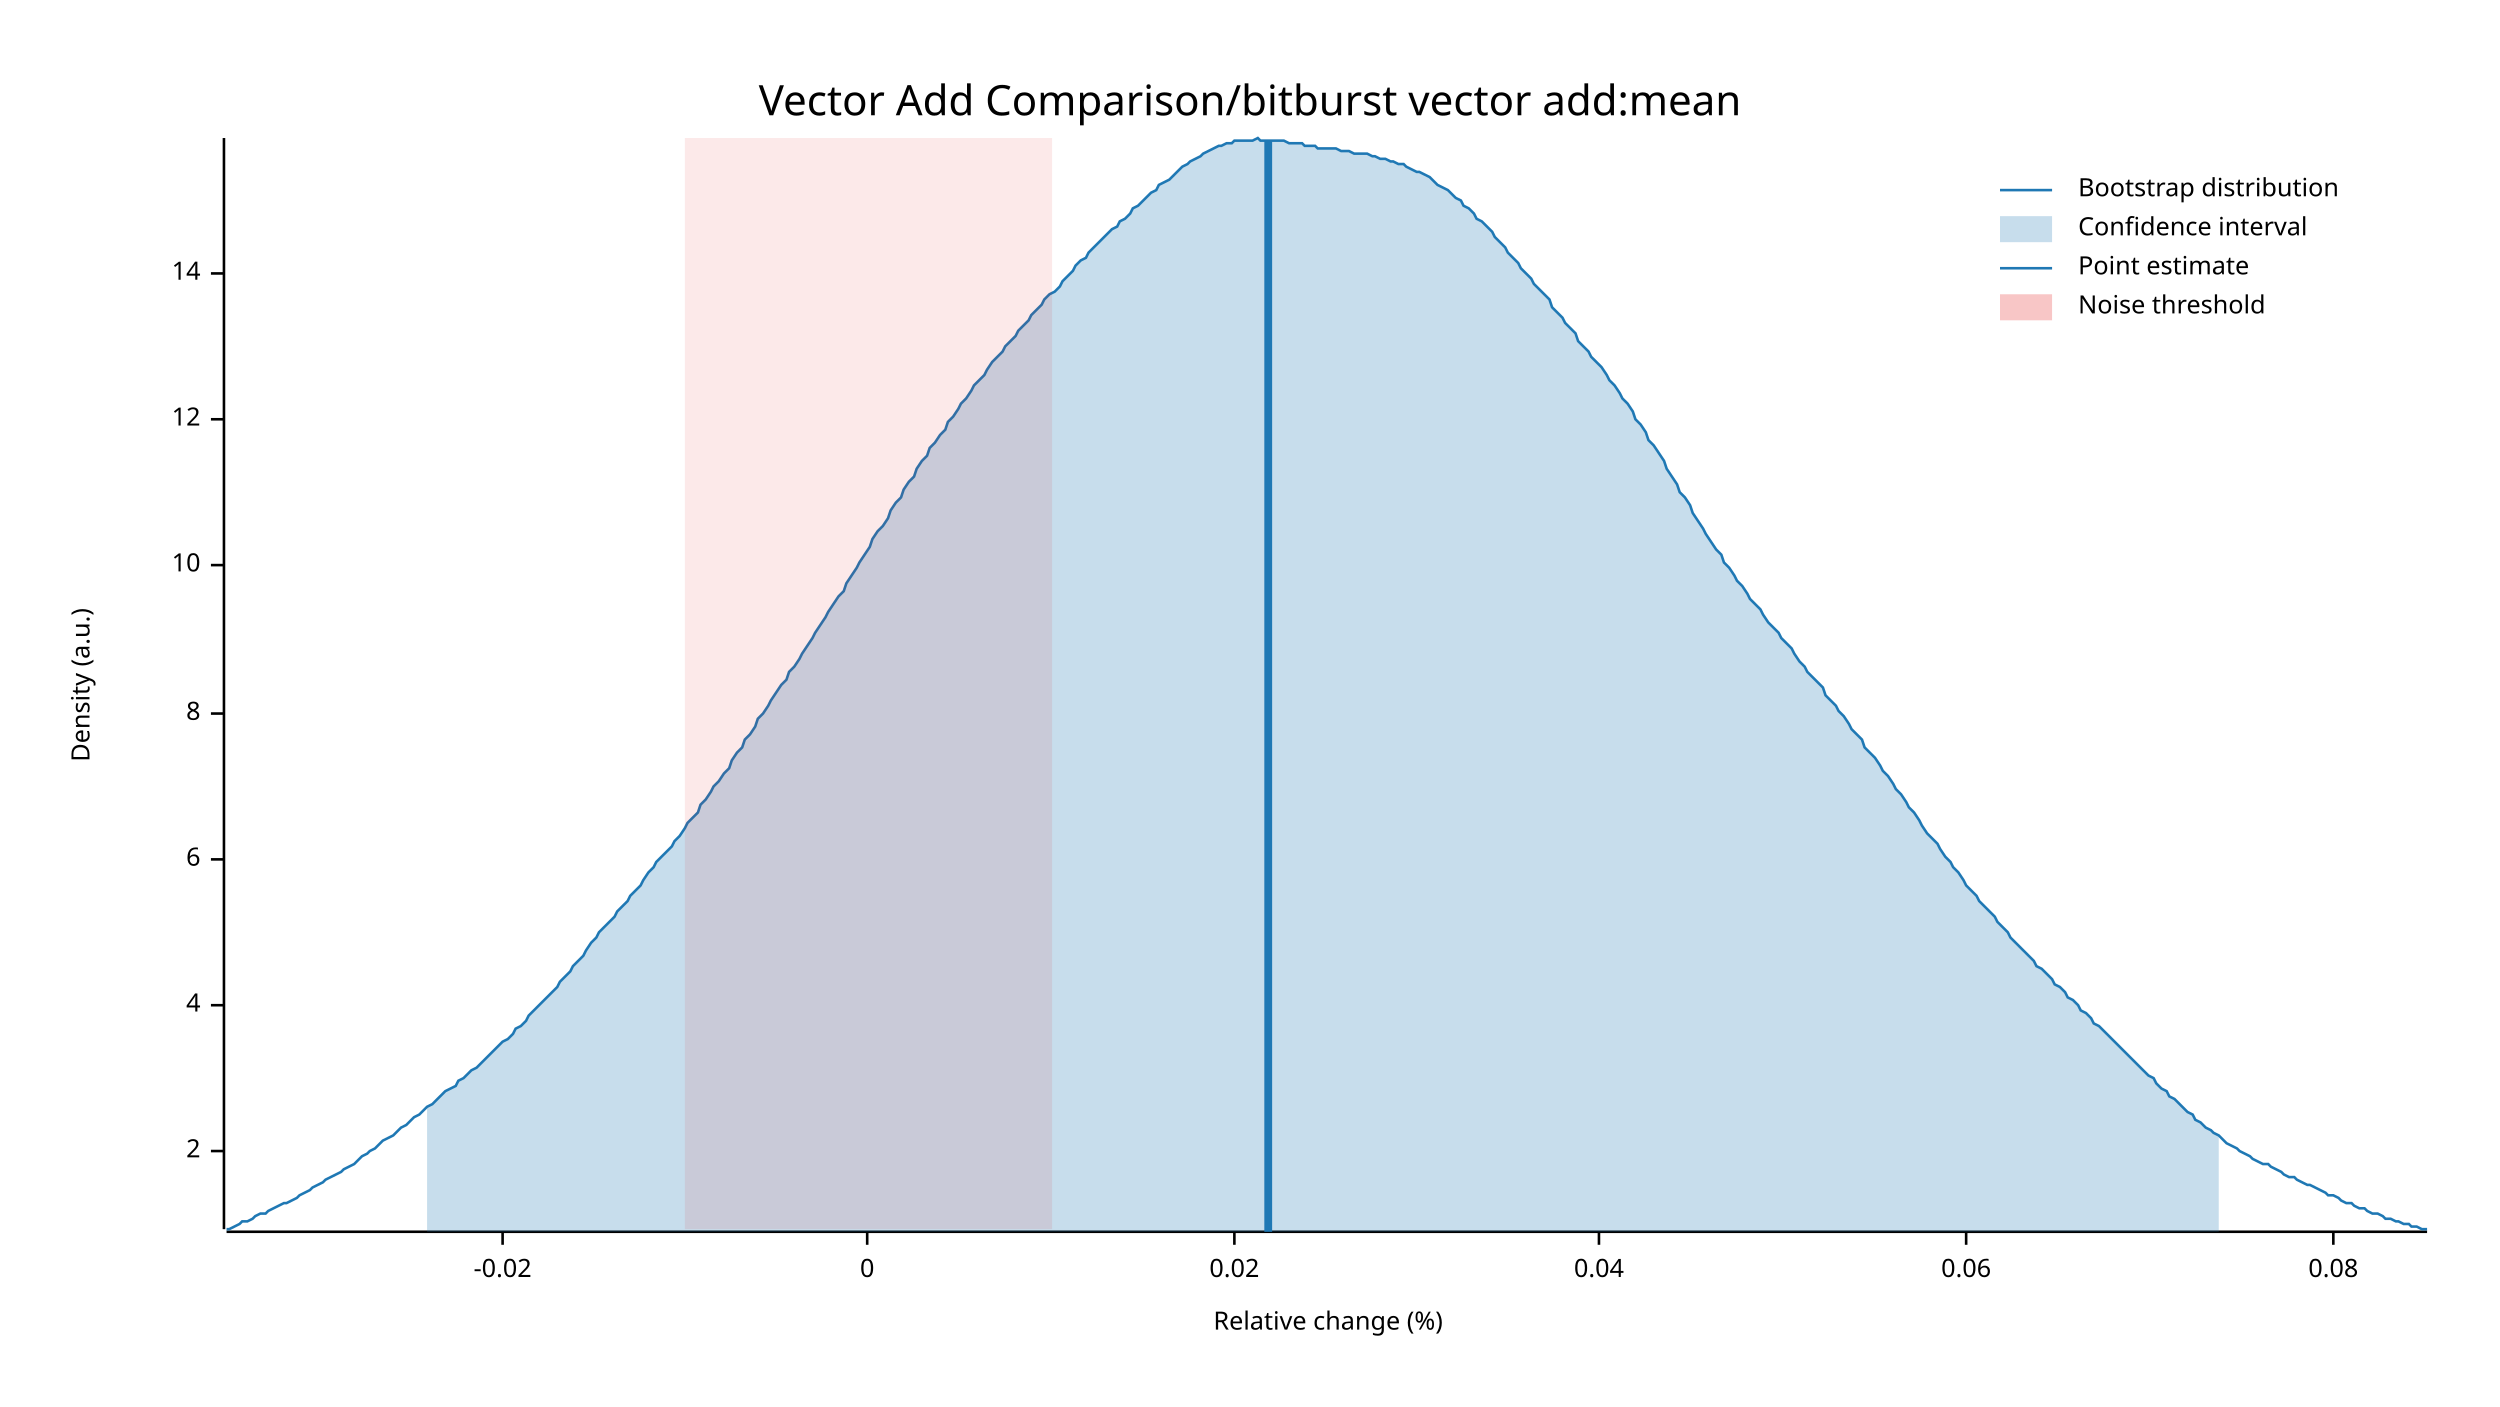
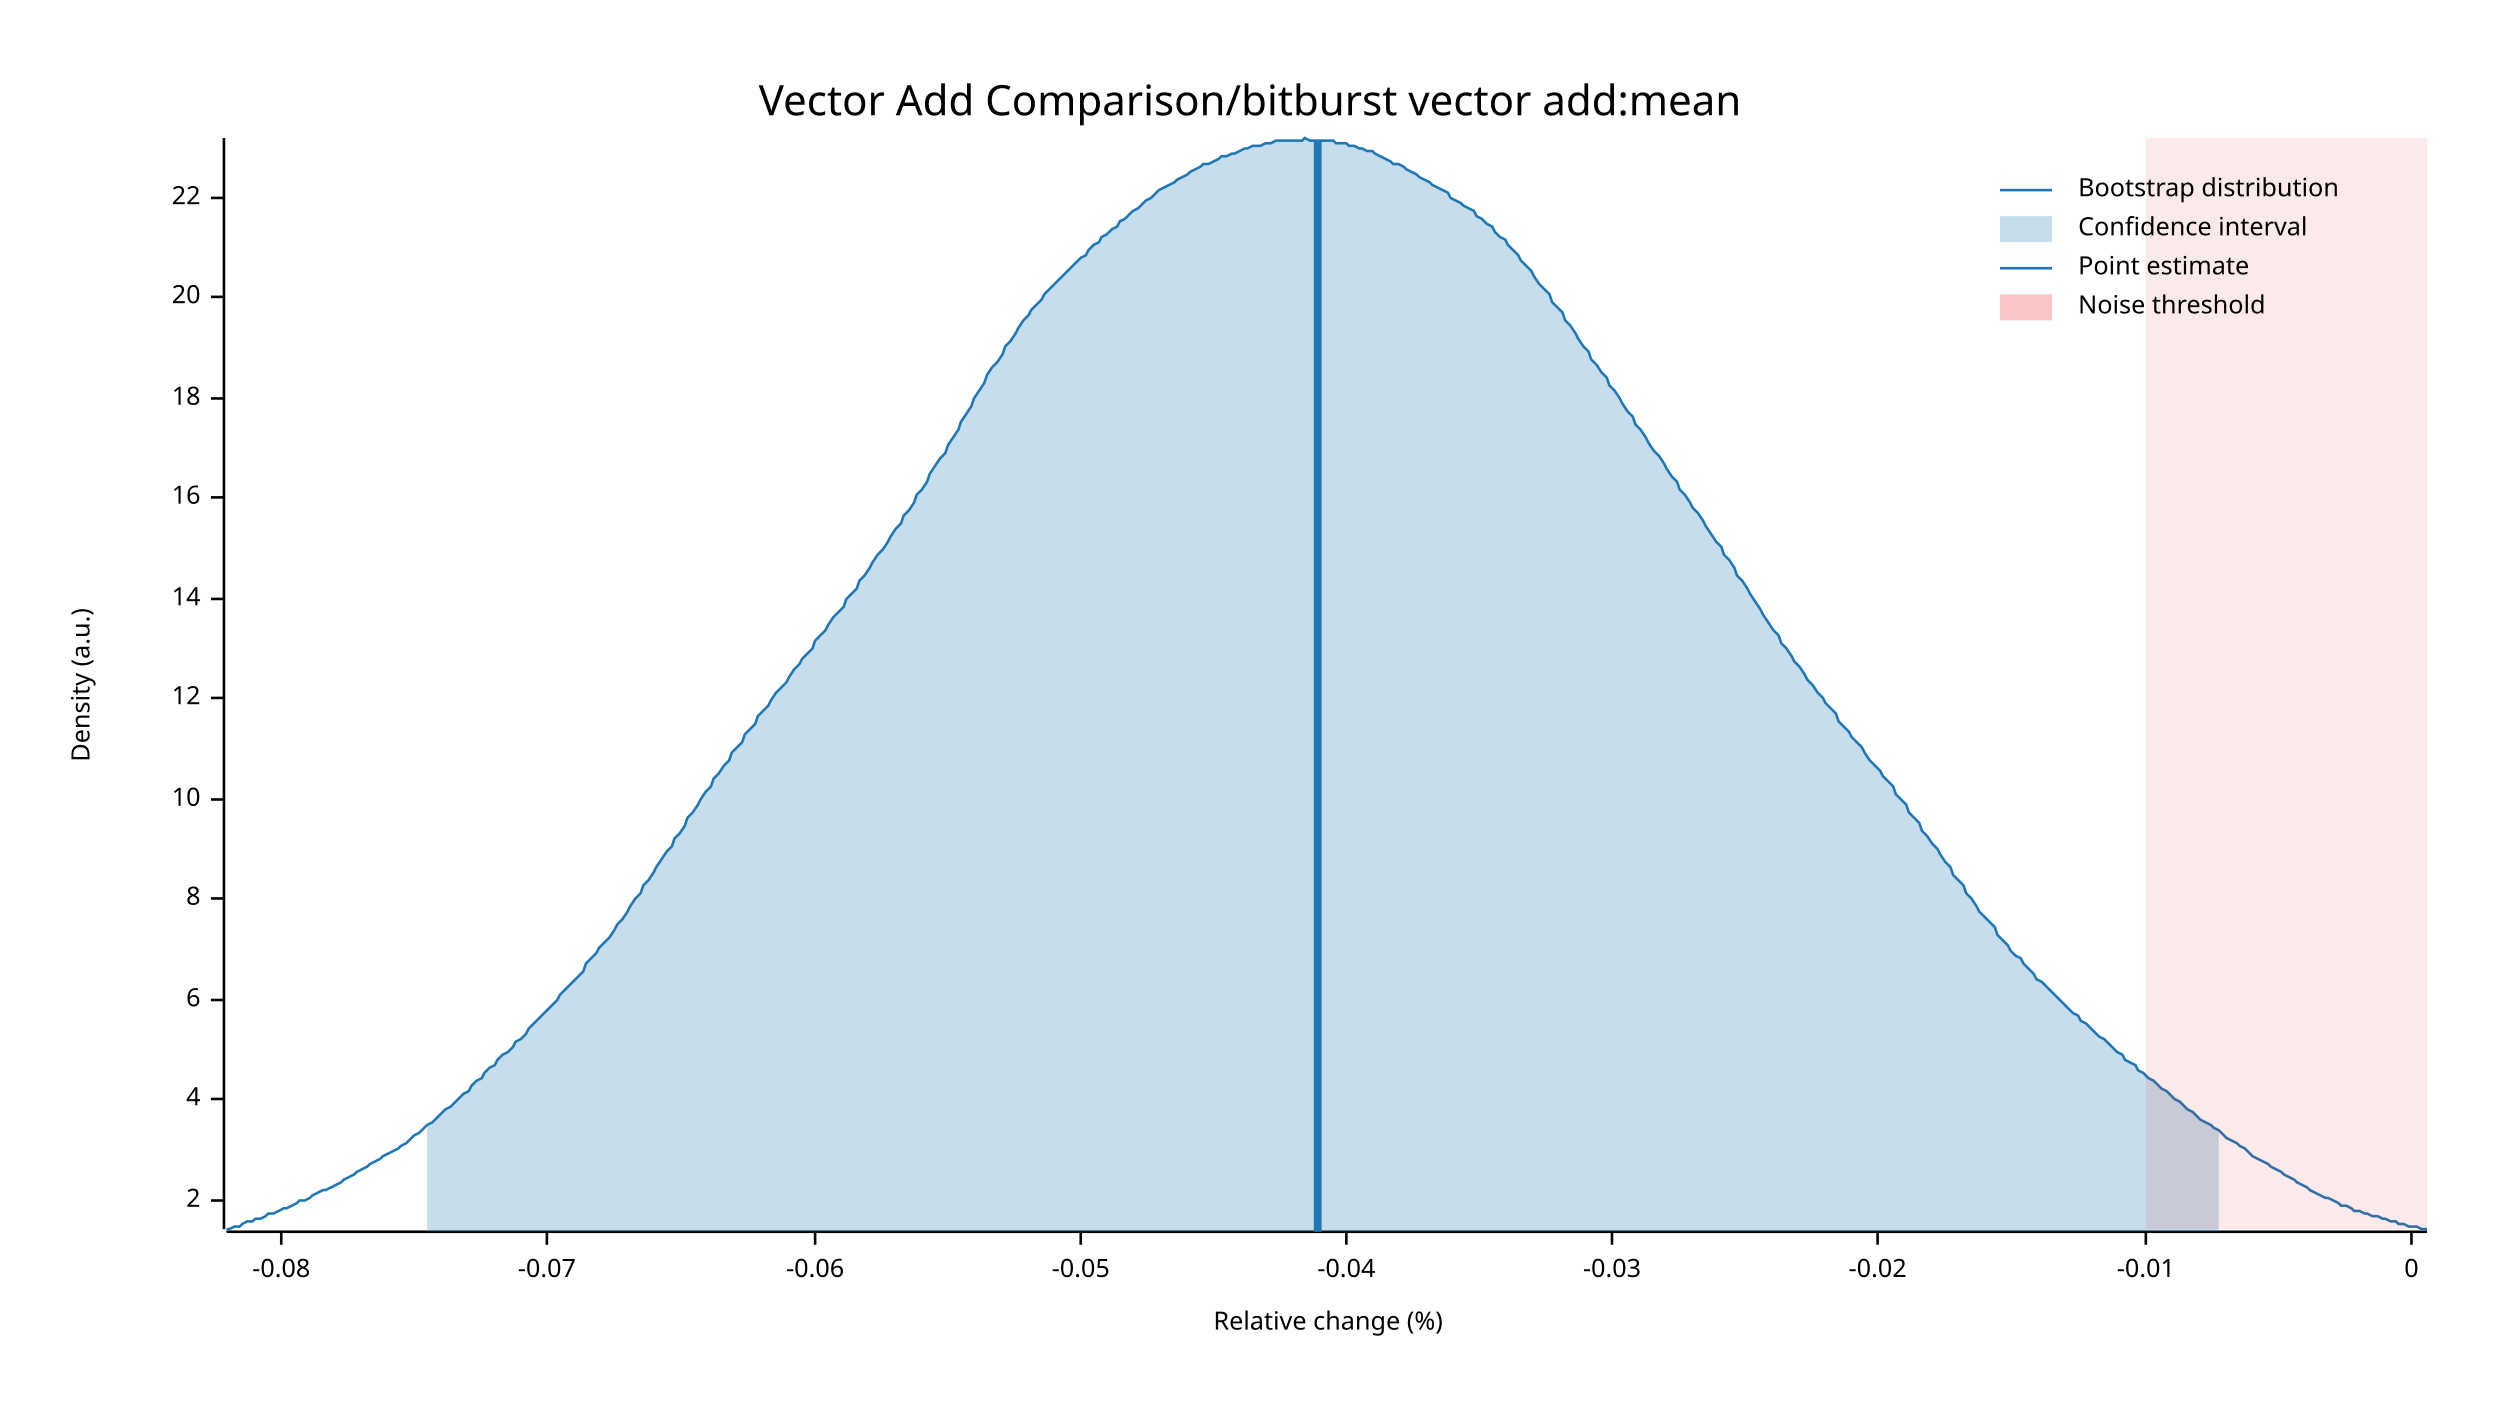
<svg xmlns="http://www.w3.org/2000/svg" width="960" height="540" viewBox="0 0 960 540">
  <text x="480" y="32" dy="0.76em" text-anchor="middle" font-family="sans-serif" font-size="16.129" opacity="1" fill="#000000">
Vector Add Comparison/bitburst vector add:mean
</text>
  <text x="27" y="263" dy="0.76em" text-anchor="middle" font-family="sans-serif" font-size="9.677" opacity="1" fill="#000000" transform="rotate(270, 27, 263)">
Density (a.u.)
</text>
  <text x="510" y="513" dy="-0.5ex" text-anchor="middle" font-family="sans-serif" font-size="9.677" opacity="1" fill="#000000">
Relative change (%)
</text>
  <polyline fill="none" opacity="1" stroke="#000000" stroke-width="1" points="86,53 86,472 " />
-   <text x="77" y="442" dy="0.5ex" text-anchor="end" font-family="sans-serif" font-size="9.677" opacity="1" fill="#000000">
+   <text x="77" y="461" dy="0.5ex" text-anchor="end" font-family="sans-serif" font-size="9.677" opacity="1" fill="#000000">
2
</text>
-   <polyline fill="none" opacity="1" stroke="#000000" stroke-width="1" points="81,442 86,442 " />
-   <text x="77" y="386" dy="0.5ex" text-anchor="end" font-family="sans-serif" font-size="9.677" opacity="1" fill="#000000">
+   <polyline fill="none" opacity="1" stroke="#000000" stroke-width="1" points="81,461 86,461 " />
+   <text x="77" y="422" dy="0.5ex" text-anchor="end" font-family="sans-serif" font-size="9.677" opacity="1" fill="#000000">
4
</text>
-   <polyline fill="none" opacity="1" stroke="#000000" stroke-width="1" points="81,386 86,386 " />
-   <text x="77" y="330" dy="0.5ex" text-anchor="end" font-family="sans-serif" font-size="9.677" opacity="1" fill="#000000">
+   <polyline fill="none" opacity="1" stroke="#000000" stroke-width="1" points="81,422 86,422 " />
+   <text x="77" y="384" dy="0.5ex" text-anchor="end" font-family="sans-serif" font-size="9.677" opacity="1" fill="#000000">
6
</text>
-   <polyline fill="none" opacity="1" stroke="#000000" stroke-width="1" points="81,330 86,330 " />
-   <text x="77" y="274" dy="0.5ex" text-anchor="end" font-family="sans-serif" font-size="9.677" opacity="1" fill="#000000">
+   <polyline fill="none" opacity="1" stroke="#000000" stroke-width="1" points="81,384 86,384 " />
+   <text x="77" y="345" dy="0.5ex" text-anchor="end" font-family="sans-serif" font-size="9.677" opacity="1" fill="#000000">
8
</text>
-   <polyline fill="none" opacity="1" stroke="#000000" stroke-width="1" points="81,274 86,274 " />
-   <text x="77" y="217" dy="0.5ex" text-anchor="end" font-family="sans-serif" font-size="9.677" opacity="1" fill="#000000">
+   <polyline fill="none" opacity="1" stroke="#000000" stroke-width="1" points="81,345 86,345 " />
+   <text x="77" y="307" dy="0.5ex" text-anchor="end" font-family="sans-serif" font-size="9.677" opacity="1" fill="#000000">
10
</text>
-   <polyline fill="none" opacity="1" stroke="#000000" stroke-width="1" points="81,217 86,217 " />
-   <text x="77" y="161" dy="0.5ex" text-anchor="end" font-family="sans-serif" font-size="9.677" opacity="1" fill="#000000">
+   <polyline fill="none" opacity="1" stroke="#000000" stroke-width="1" points="81,307 86,307 " />
+   <text x="77" y="268" dy="0.5ex" text-anchor="end" font-family="sans-serif" font-size="9.677" opacity="1" fill="#000000">
12
</text>
-   <polyline fill="none" opacity="1" stroke="#000000" stroke-width="1" points="81,161 86,161 " />
-   <text x="77" y="105" dy="0.5ex" text-anchor="end" font-family="sans-serif" font-size="9.677" opacity="1" fill="#000000">
+   <polyline fill="none" opacity="1" stroke="#000000" stroke-width="1" points="81,268 86,268 " />
+   <text x="77" y="230" dy="0.5ex" text-anchor="end" font-family="sans-serif" font-size="9.677" opacity="1" fill="#000000">
14
</text>
-   <polyline fill="none" opacity="1" stroke="#000000" stroke-width="1" points="81,105 86,105 " />
+   <polyline fill="none" opacity="1" stroke="#000000" stroke-width="1" points="81,230 86,230 " />
+   <text x="77" y="191" dy="0.5ex" text-anchor="end" font-family="sans-serif" font-size="9.677" opacity="1" fill="#000000">
+ 16
+ </text>
+   <polyline fill="none" opacity="1" stroke="#000000" stroke-width="1" points="81,191 86,191 " />
+   <text x="77" y="153" dy="0.5ex" text-anchor="end" font-family="sans-serif" font-size="9.677" opacity="1" fill="#000000">
+ 18
+ </text>
+   <polyline fill="none" opacity="1" stroke="#000000" stroke-width="1" points="81,153 86,153 " />
+   <text x="77" y="114" dy="0.5ex" text-anchor="end" font-family="sans-serif" font-size="9.677" opacity="1" fill="#000000">
+ 20
+ </text>
+   <polyline fill="none" opacity="1" stroke="#000000" stroke-width="1" points="81,114 86,114 " />
+   <text x="77" y="76" dy="0.5ex" text-anchor="end" font-family="sans-serif" font-size="9.677" opacity="1" fill="#000000">
+ 22
+ </text>
+   <polyline fill="none" opacity="1" stroke="#000000" stroke-width="1" points="81,76 86,76 " />
  <polyline fill="none" opacity="1" stroke="#000000" stroke-width="1" points="87,473 932,473 " />
-   <text x="193" y="483" dy="0.76em" text-anchor="middle" font-family="sans-serif" font-size="9.677" opacity="1" fill="#000000">
+   <text x="108" y="483" dy="0.76em" text-anchor="middle" font-family="sans-serif" font-size="9.677" opacity="1" fill="#000000">
+ -0.08
+ </text>
+   <polyline fill="none" opacity="1" stroke="#000000" stroke-width="1" points="108,473 108,478 " />
+   <text x="210" y="483" dy="0.76em" text-anchor="middle" font-family="sans-serif" font-size="9.677" opacity="1" fill="#000000">
+ -0.07
+ </text>
+   <polyline fill="none" opacity="1" stroke="#000000" stroke-width="1" points="210,473 210,478 " />
+   <text x="313" y="483" dy="0.76em" text-anchor="middle" font-family="sans-serif" font-size="9.677" opacity="1" fill="#000000">
+ -0.06
+ </text>
+   <polyline fill="none" opacity="1" stroke="#000000" stroke-width="1" points="313,473 313,478 " />
+   <text x="415" y="483" dy="0.76em" text-anchor="middle" font-family="sans-serif" font-size="9.677" opacity="1" fill="#000000">
+ -0.05
+ </text>
+   <polyline fill="none" opacity="1" stroke="#000000" stroke-width="1" points="415,473 415,478 " />
+   <text x="517" y="483" dy="0.76em" text-anchor="middle" font-family="sans-serif" font-size="9.677" opacity="1" fill="#000000">
+ -0.04
+ </text>
+   <polyline fill="none" opacity="1" stroke="#000000" stroke-width="1" points="517,473 517,478 " />
+   <text x="619" y="483" dy="0.76em" text-anchor="middle" font-family="sans-serif" font-size="9.677" opacity="1" fill="#000000">
+ -0.03
+ </text>
+   <polyline fill="none" opacity="1" stroke="#000000" stroke-width="1" points="619,473 619,478 " />
+   <text x="721" y="483" dy="0.76em" text-anchor="middle" font-family="sans-serif" font-size="9.677" opacity="1" fill="#000000">
-0.02
</text>
-   <polyline fill="none" opacity="1" stroke="#000000" stroke-width="1" points="193,473 193,478 " />
-   <text x="333" y="483" dy="0.76em" text-anchor="middle" font-family="sans-serif" font-size="9.677" opacity="1" fill="#000000">
+   <polyline fill="none" opacity="1" stroke="#000000" stroke-width="1" points="721,473 721,478 " />
+   <text x="824" y="483" dy="0.76em" text-anchor="middle" font-family="sans-serif" font-size="9.677" opacity="1" fill="#000000">
+ -0.01
+ </text>
+   <polyline fill="none" opacity="1" stroke="#000000" stroke-width="1" points="824,473 824,478 " />
+   <text x="926" y="483" dy="0.76em" text-anchor="middle" font-family="sans-serif" font-size="9.677" opacity="1" fill="#000000">
0
</text>
-   <polyline fill="none" opacity="1" stroke="#000000" stroke-width="1" points="333,473 333,478 " />
-   <text x="474" y="483" dy="0.76em" text-anchor="middle" font-family="sans-serif" font-size="9.677" opacity="1" fill="#000000">
- 0.02
- </text>
-   <polyline fill="none" opacity="1" stroke="#000000" stroke-width="1" points="474,473 474,478 " />
-   <text x="614" y="483" dy="0.76em" text-anchor="middle" font-family="sans-serif" font-size="9.677" opacity="1" fill="#000000">
- 0.04
- </text>
-   <polyline fill="none" opacity="1" stroke="#000000" stroke-width="1" points="614,473 614,478 " />
-   <text x="755" y="483" dy="0.76em" text-anchor="middle" font-family="sans-serif" font-size="9.677" opacity="1" fill="#000000">
- 0.06
- </text>
-   <polyline fill="none" opacity="1" stroke="#000000" stroke-width="1" points="755,473 755,478 " />
-   <text x="896" y="483" dy="0.76em" text-anchor="middle" font-family="sans-serif" font-size="9.677" opacity="1" fill="#000000">
- 0.08
- </text>
-   <polyline fill="none" opacity="1" stroke="#000000" stroke-width="1" points="896,473 896,478 " />
-   <polyline fill="none" opacity="1" stroke="#1F78B4" stroke-width="1" points="87,472 88,472 90,471 92,470 93,469 95,469 97,468 98,467 100,466 102,466 103,465 105,464 107,463 109,462 110,462 112,461 114,460 115,459 117,458 119,457 120,456 122,455 124,454 125,453 127,452 129,451 131,450 132,449 134,448 136,447 137,446 139,444 141,443 142,442 144,441 146,439 147,438 149,437 151,436 153,434 154,433 156,432 158,430 159,429 161,428 163,426 164,425 166,424 168,422 169,421 171,419 173,418 175,417 176,415 178,414 180,412 181,411 183,410 185,408 186,407 188,405 190,403 191,402 193,400 195,399 197,397 198,395 200,394 202,392 203,390 205,388 207,386 208,385 210,383 212,381 214,379 215,377 217,375 219,373 220,371 222,369 224,367 225,365 227,362 229,360 230,358 232,356 234,354 236,352 237,350 239,348 241,346 242,344 244,342 246,340 247,338 249,335 251,333 252,331 254,329 256,327 258,325 259,323 261,321 263,318 264,316 266,314 268,312 269,309 271,307 273,304 274,302 276,300 278,297 280,295 281,292 283,289 285,287 286,284 288,282 290,279 291,276 293,274 295,271 296,269 298,266 300,263 302,261 303,258 305,256 307,253 308,251 310,248 312,245 313,243 315,240 317,237 318,235 320,232 322,229 324,227 325,224 327,221 329,218 330,216 332,213 334,210 335,207 337,204 339,202 341,199 342,196 344,193 346,191 347,188 349,185 351,183 352,180 354,177 356,175 357,172 359,170 361,167 363,165 364,162 366,160 368,157 369,155 371,153 373,150 374,148 376,146 378,144 379,142 381,139 383,137 385,135 386,133 388,131 390,129 391,127 393,125 395,123 396,121 398,119 400,117 401,115 403,113 405,112 407,110 408,108 410,106 412,104 413,102 415,100 417,99 418,97 420,95 422,93 423,92 425,90 427,88 429,87 430,85 432,84 434,82 435,80 437,79 439,77 440,76 442,74 444,73 445,71 447,70 449,69 451,67 452,66 454,64 456,63 457,62 459,61 461,60 462,59 464,58 466,57 468,56 469,56 471,55 473,55 474,54 476,54 478,54 479,54 481,54 483,53 484,54 486,54 488,54 490,54 491,54 493,54 495,55 496,55 498,55 500,55 501,56 503,56 505,56 506,57 508,57 510,57 512,57 513,57 515,58 517,58 518,58 520,59 522,59 523,59 525,59 527,60 528,60 530,61 532,61 534,62 535,62 537,63 539,63 540,64 542,65 544,66 545,66 547,67 549,68 550,69 552,71 554,72 556,73 557,74 559,76 561,77 562,79 564,80 566,82 567,84 569,85 571,87 573,89 574,91 576,93 578,95 579,97 581,99 583,101 584,103 586,105 588,107 589,109 591,111 593,113 595,115 596,118 598,120 600,122 601,124 603,126 605,128 606,131 608,133 610,135 611,137 613,139 615,141 617,144 618,146 620,148 622,151 623,153 625,155 627,158 628,161 630,163 632,166 633,169 635,171 637,174 639,177 640,180 642,183 644,186 645,189 647,191 649,194 650,197 652,200 654,203 655,205 657,208 659,211 661,213 662,216 664,218 666,221 667,223 669,225 671,228 672,230 674,232 676,234 677,236 679,239 681,241 683,243 684,245 686,247 688,249 689,251 691,254 693,256 694,258 696,260 698,262 700,264 701,267 703,269 705,271 706,273 708,275 710,278 711,280 713,282 715,284 716,287 718,289 720,291 722,294 723,296 725,298 727,301 728,303 730,305 732,308 733,310 735,312 737,315 738,317 740,320 742,322 744,324 745,326 747,329 749,331 750,333 752,335 754,338 755,340 757,342 759,344 760,346 762,348 764,350 766,352 767,354 769,356 771,358 772,360 774,362 776,364 777,365 779,367 781,369 782,371 784,372 786,374 788,376 789,378 791,379 793,381 794,383 796,384 798,386 799,388 801,389 803,391 804,393 806,394 808,396 810,398 811,399 813,401 815,403 816,404 818,406 820,408 821,409 823,411 825,413 827,414 828,416 830,418 832,419 833,421 835,422 837,424 838,425 840,427 842,428 843,430 845,431 847,433 849,434 850,435 852,436 854,438 855,439 857,440 859,441 860,442 862,443 864,444 865,445 867,446 869,447 871,447 872,448 874,449 876,450 877,451 879,452 881,452 882,453 884,454 886,455 887,455 889,456 891,457 893,458 894,459 896,459 898,460 899,461 901,462 903,462 904,463 906,464 908,464 909,465 911,466 913,466 915,467 916,468 918,468 920,469 921,469 923,470 925,470 926,471 928,471 930,472 932,472 " />
-   <polygon opacity="0.25" fill="#1F78B4" points="164,425 166,424 168,422 169,421 171,419 173,418 175,417 176,415 178,414 180,412 181,411 183,410 185,408 186,407 188,405 190,403 191,402 193,400 195,399 197,397 198,395 200,394 202,392 203,390 205,388 207,386 208,385 210,383 212,381 214,379 215,377 217,375 219,373 220,371 222,369 224,367 225,365 227,362 229,360 230,358 232,356 234,354 236,352 237,350 239,348 241,346 242,344 244,342 246,340 247,338 249,335 251,333 252,331 254,329 256,327 258,325 259,323 261,321 263,318 264,316 266,314 268,312 269,309 271,307 273,304 274,302 276,300 278,297 280,295 281,292 283,289 285,287 286,284 288,282 290,279 291,276 293,274 295,271 296,269 298,266 300,263 302,261 303,258 305,256 307,253 308,251 310,248 312,245 313,243 315,240 317,237 318,235 320,232 322,229 324,227 325,224 327,221 329,218 330,216 332,213 334,210 335,207 337,204 339,202 341,199 342,196 344,193 346,191 347,188 349,185 351,183 352,180 354,177 356,175 357,172 359,170 361,167 363,165 364,162 366,160 368,157 369,155 371,153 373,150 374,148 376,146 378,144 379,142 381,139 383,137 385,135 386,133 388,131 390,129 391,127 393,125 395,123 396,121 398,119 400,117 401,115 403,113 405,112 407,110 408,108 410,106 412,104 413,102 415,100 417,99 418,97 420,95 422,93 423,92 425,90 427,88 429,87 430,85 432,84 434,82 435,80 437,79 439,77 440,76 442,74 444,73 445,71 447,70 449,69 451,67 452,66 454,64 456,63 457,62 459,61 461,60 462,59 464,58 466,57 468,56 469,56 471,55 473,55 474,54 476,54 478,54 479,54 481,54 483,53 484,54 486,54 488,54 490,54 491,54 493,54 495,55 496,55 498,55 500,55 501,56 503,56 505,56 506,57 508,57 510,57 512,57 513,57 515,58 517,58 518,58 520,59 522,59 523,59 525,59 527,60 528,60 530,61 532,61 534,62 535,62 537,63 539,63 540,64 542,65 544,66 545,66 547,67 549,68 550,69 552,71 554,72 556,73 557,74 559,76 561,77 562,79 564,80 566,82 567,84 569,85 571,87 573,89 574,91 576,93 578,95 579,97 581,99 583,101 584,103 586,105 588,107 589,109 591,111 593,113 595,115 596,118 598,120 600,122 601,124 603,126 605,128 606,131 608,133 610,135 611,137 613,139 615,141 617,144 618,146 620,148 622,151 623,153 625,155 627,158 628,161 630,163 632,166 633,169 635,171 637,174 639,177 640,180 642,183 644,186 645,189 647,191 649,194 650,197 652,200 654,203 655,205 657,208 659,211 661,213 662,216 664,218 666,221 667,223 669,225 671,228 672,230 674,232 676,234 677,236 679,239 681,241 683,243 684,245 686,247 688,249 689,251 691,254 693,256 694,258 696,260 698,262 700,264 701,267 703,269 705,271 706,273 708,275 710,278 711,280 713,282 715,284 716,287 718,289 720,291 722,294 723,296 725,298 727,301 728,303 730,305 732,308 733,310 735,312 737,315 738,317 740,320 742,322 744,324 745,326 747,329 749,331 750,333 752,335 754,338 755,340 757,342 759,344 760,346 762,348 764,350 766,352 767,354 769,356 771,358 772,360 774,362 776,364 777,365 779,367 781,369 782,371 784,372 786,374 788,376 789,378 791,379 793,381 794,383 796,384 798,386 799,388 801,389 803,391 804,393 806,394 808,396 810,398 811,399 813,401 815,403 816,404 818,406 820,408 821,409 823,411 825,413 827,414 828,416 830,418 832,419 833,421 835,422 837,424 838,425 840,427 842,428 843,430 845,431 847,433 849,434 850,435 852,436 852,473 164,473 " />
-   <polyline fill="none" opacity="1" stroke="#1F78B4" stroke-width="3" points="487,473 487,54 " />
-   <rect x="263" y="53" width="141" height="419" opacity="0.1" fill="#E31A1C" stroke="none" />
+   <polyline fill="none" opacity="1" stroke="#000000" stroke-width="1" points="926,473 926,478 " />
+   <polyline fill="none" opacity="1" stroke="#1F78B4" stroke-width="1" points="87,472 88,472 90,471 92,471 93,470 95,469 97,469 98,468 100,468 102,467 103,466 105,466 107,465 109,464 110,464 112,463 114,462 115,461 117,461 119,460 120,459 122,458 124,457 125,457 127,456 129,455 131,454 132,453 134,452 136,451 137,450 139,449 141,448 142,447 144,446 146,445 147,444 149,443 151,442 153,441 154,440 156,439 158,437 159,436 161,435 163,433 164,432 166,431 168,429 169,428 171,426 173,425 175,423 176,422 178,420 180,419 181,417 183,415 185,414 186,412 188,410 190,409 191,407 193,405 195,404 197,402 198,400 200,399 202,397 203,395 205,393 207,391 208,390 210,388 212,386 214,384 215,382 217,380 219,378 220,377 222,375 224,373 225,370 227,368 229,366 230,364 232,362 234,360 236,357 237,355 239,353 241,350 242,348 244,345 246,343 247,340 249,338 251,335 252,333 254,330 256,327 258,325 259,322 261,320 263,317 264,314 266,312 268,309 269,307 271,304 273,302 274,299 276,297 278,294 280,292 281,289 283,287 285,285 286,282 288,280 290,278 291,275 293,273 295,271 296,269 298,266 300,264 302,262 303,260 305,257 307,255 308,253 310,251 312,249 313,246 315,244 317,242 318,240 320,237 322,235 324,233 325,230 327,228 329,226 330,223 332,221 334,218 335,216 337,213 339,211 341,208 342,206 344,203 346,201 347,198 349,196 351,193 352,190 354,188 356,185 357,182 359,179 361,176 363,174 364,171 366,168 368,165 369,162 371,159 373,156 374,153 376,150 378,147 379,144 381,141 383,139 385,136 386,133 388,131 390,128 391,126 393,123 395,121 396,119 398,117 400,115 401,113 403,111 405,109 407,107 408,106 410,104 412,102 413,101 415,99 417,98 418,96 420,94 422,93 423,91 425,90 427,88 429,87 430,85 432,84 434,82 435,81 437,80 439,78 440,77 442,76 444,74 445,73 447,72 449,71 451,70 452,69 454,68 456,67 457,66 459,65 461,64 462,63 464,63 466,62 468,61 469,60 471,60 473,59 474,59 476,58 478,57 479,57 481,56 483,56 484,56 486,55 488,55 490,54 491,54 493,54 495,54 496,54 498,54 500,54 501,53 503,54 505,54 506,54 508,54 510,54 512,54 513,55 515,55 517,55 518,56 520,56 522,57 523,57 525,58 527,58 528,59 530,60 532,61 534,62 535,63 537,63 539,64 540,65 542,66 544,67 545,68 547,69 549,70 550,71 552,72 554,73 556,74 557,76 559,77 561,78 562,79 564,80 566,81 567,83 569,84 571,86 573,87 574,89 576,91 578,92 579,94 581,96 583,98 584,100 586,102 588,104 589,106 591,109 593,111 595,113 596,116 598,118 600,120 601,123 603,125 605,128 606,130 608,133 610,135 611,138 613,140 615,143 617,145 618,148 620,150 622,153 623,155 625,158 627,160 628,163 630,165 632,168 633,170 635,173 637,175 639,178 640,180 642,183 644,185 645,188 647,190 649,193 650,195 652,197 654,200 655,202 657,205 659,208 661,210 662,213 664,215 666,218 667,221 669,223 671,226 672,228 674,231 676,234 677,236 679,239 681,242 683,244 684,247 686,249 688,252 689,254 691,256 693,259 694,261 696,263 698,266 700,268 701,270 703,272 705,274 706,277 708,279 710,281 711,283 713,285 715,287 716,289 718,292 720,294 722,296 723,298 725,300 727,302 728,305 730,307 732,309 733,312 735,314 737,316 738,319 740,321 742,324 744,326 745,328 747,331 749,333 750,336 752,338 754,340 755,343 757,345 759,348 760,350 762,352 764,354 766,356 767,359 769,361 771,363 772,365 774,367 776,368 777,370 779,372 781,374 782,376 784,377 786,379 788,381 789,382 791,384 793,386 794,387 796,389 798,390 799,392 801,393 803,395 804,396 806,398 808,399 810,401 811,402 813,404 815,405 816,407 818,408 820,409 821,411 823,412 825,414 827,415 828,416 830,418 832,419 833,420 835,422 837,423 838,424 840,426 842,427 843,428 845,430 847,431 849,432 850,433 852,434 854,436 855,437 857,438 859,439 860,440 862,441 864,443 865,444 867,445 869,446 871,447 872,448 874,449 876,450 877,451 879,452 881,453 882,454 884,455 886,456 887,457 889,458 891,459 893,460 894,460 896,461 898,462 899,463 901,463 903,464 904,465 906,465 908,466 909,466 911,467 913,467 915,468 916,468 918,469 920,469 921,470 923,470 925,471 926,471 928,471 930,472 932,472 " />
+   <polygon opacity="0.25" fill="#1F78B4" points="164,432 166,431 168,429 169,428 171,426 173,425 175,423 176,422 178,420 180,419 181,417 183,415 185,414 186,412 188,410 190,409 191,407 193,405 195,404 197,402 198,400 200,399 202,397 203,395 205,393 207,391 208,390 210,388 212,386 214,384 215,382 217,380 219,378 220,377 222,375 224,373 225,370 227,368 229,366 230,364 232,362 234,360 236,357 237,355 239,353 241,350 242,348 244,345 246,343 247,340 249,338 251,335 252,333 254,330 256,327 258,325 259,322 261,320 263,317 264,314 266,312 268,309 269,307 271,304 273,302 274,299 276,297 278,294 280,292 281,289 283,287 285,285 286,282 288,280 290,278 291,275 293,273 295,271 296,269 298,266 300,264 302,262 303,260 305,257 307,255 308,253 310,251 312,249 313,246 315,244 317,242 318,240 320,237 322,235 324,233 325,230 327,228 329,226 330,223 332,221 334,218 335,216 337,213 339,211 341,208 342,206 344,203 346,201 347,198 349,196 351,193 352,190 354,188 356,185 357,182 359,179 361,176 363,174 364,171 366,168 368,165 369,162 371,159 373,156 374,153 376,150 378,147 379,144 381,141 383,139 385,136 386,133 388,131 390,128 391,126 393,123 395,121 396,119 398,117 400,115 401,113 403,111 405,109 407,107 408,106 410,104 412,102 413,101 415,99 417,98 418,96 420,94 422,93 423,91 425,90 427,88 429,87 430,85 432,84 434,82 435,81 437,80 439,78 440,77 442,76 444,74 445,73 447,72 449,71 451,70 452,69 454,68 456,67 457,66 459,65 461,64 462,63 464,63 466,62 468,61 469,60 471,60 473,59 474,59 476,58 478,57 479,57 481,56 483,56 484,56 486,55 488,55 490,54 491,54 493,54 495,54 496,54 498,54 500,54 501,53 503,54 505,54 506,54 508,54 510,54 512,54 513,55 515,55 517,55 518,56 520,56 522,57 523,57 525,58 527,58 528,59 530,60 532,61 534,62 535,63 537,63 539,64 540,65 542,66 544,67 545,68 547,69 549,70 550,71 552,72 554,73 556,74 557,76 559,77 561,78 562,79 564,80 566,81 567,83 569,84 571,86 573,87 574,89 576,91 578,92 579,94 581,96 583,98 584,100 586,102 588,104 589,106 591,109 593,111 595,113 596,116 598,118 600,120 601,123 603,125 605,128 606,130 608,133 610,135 611,138 613,140 615,143 617,145 618,148 620,150 622,153 623,155 625,158 627,160 628,163 630,165 632,168 633,170 635,173 637,175 639,178 640,180 642,183 644,185 645,188 647,190 649,193 650,195 652,197 654,200 655,202 657,205 659,208 661,210 662,213 664,215 666,218 667,221 669,223 671,226 672,228 674,231 676,234 677,236 679,239 681,242 683,244 684,247 686,249 688,252 689,254 691,256 693,259 694,261 696,263 698,266 700,268 701,270 703,272 705,274 706,277 708,279 710,281 711,283 713,285 715,287 716,289 718,292 720,294 722,296 723,298 725,300 727,302 728,305 730,307 732,309 733,312 735,314 737,316 738,319 740,321 742,324 744,326 745,328 747,331 749,333 750,336 752,338 754,340 755,343 757,345 759,348 760,350 762,352 764,354 766,356 767,359 769,361 771,363 772,365 774,367 776,368 777,370 779,372 781,374 782,376 784,377 786,379 788,381 789,382 791,384 793,386 794,387 796,389 798,390 799,392 801,393 803,395 804,396 806,398 808,399 810,401 811,402 813,404 815,405 816,407 818,408 820,409 821,411 823,412 825,414 827,415 828,416 830,418 832,419 833,420 835,422 837,423 838,424 840,426 842,427 843,428 845,430 847,431 849,432 850,433 852,434 852,473 164,473 " />
+   <polyline fill="none" opacity="1" stroke="#1F78B4" stroke-width="3" points="506,473 506,54 " />
+   <rect x="824" y="53" width="108" height="419" opacity="0.1" fill="#E31A1C" stroke="none" />
  <text x="798" y="68" dy="0.76em" text-anchor="start" font-family="sans-serif" font-size="9.677" opacity="1" fill="#000000">
Bootstrap distribution
</text>
  <text x="798" y="83" dy="0.76em" text-anchor="start" font-family="sans-serif" font-size="9.677" opacity="1" fill="#000000">
Confidence interval
</text>
  <text x="798" y="98" dy="0.76em" text-anchor="start" font-family="sans-serif" font-size="9.677" opacity="1" fill="#000000">
Point estimate
</text>
  <text x="798" y="113" dy="0.76em" text-anchor="start" font-family="sans-serif" font-size="9.677" opacity="1" fill="#000000">
Noise threshold
</text>
  <polyline fill="none" opacity="1" stroke="#1F78B4" stroke-width="1" points="768,73 788,73 " />
  <rect x="768" y="83" width="20" height="10" opacity="0.25" fill="#1F78B4" stroke="none" />
  <polyline fill="none" opacity="1" stroke="#1F78B4" stroke-width="1" points="768,103 788,103 " />
  <rect x="768" y="113" width="20" height="10" opacity="0.25" fill="#E31A1C" stroke="none" />
</svg>
